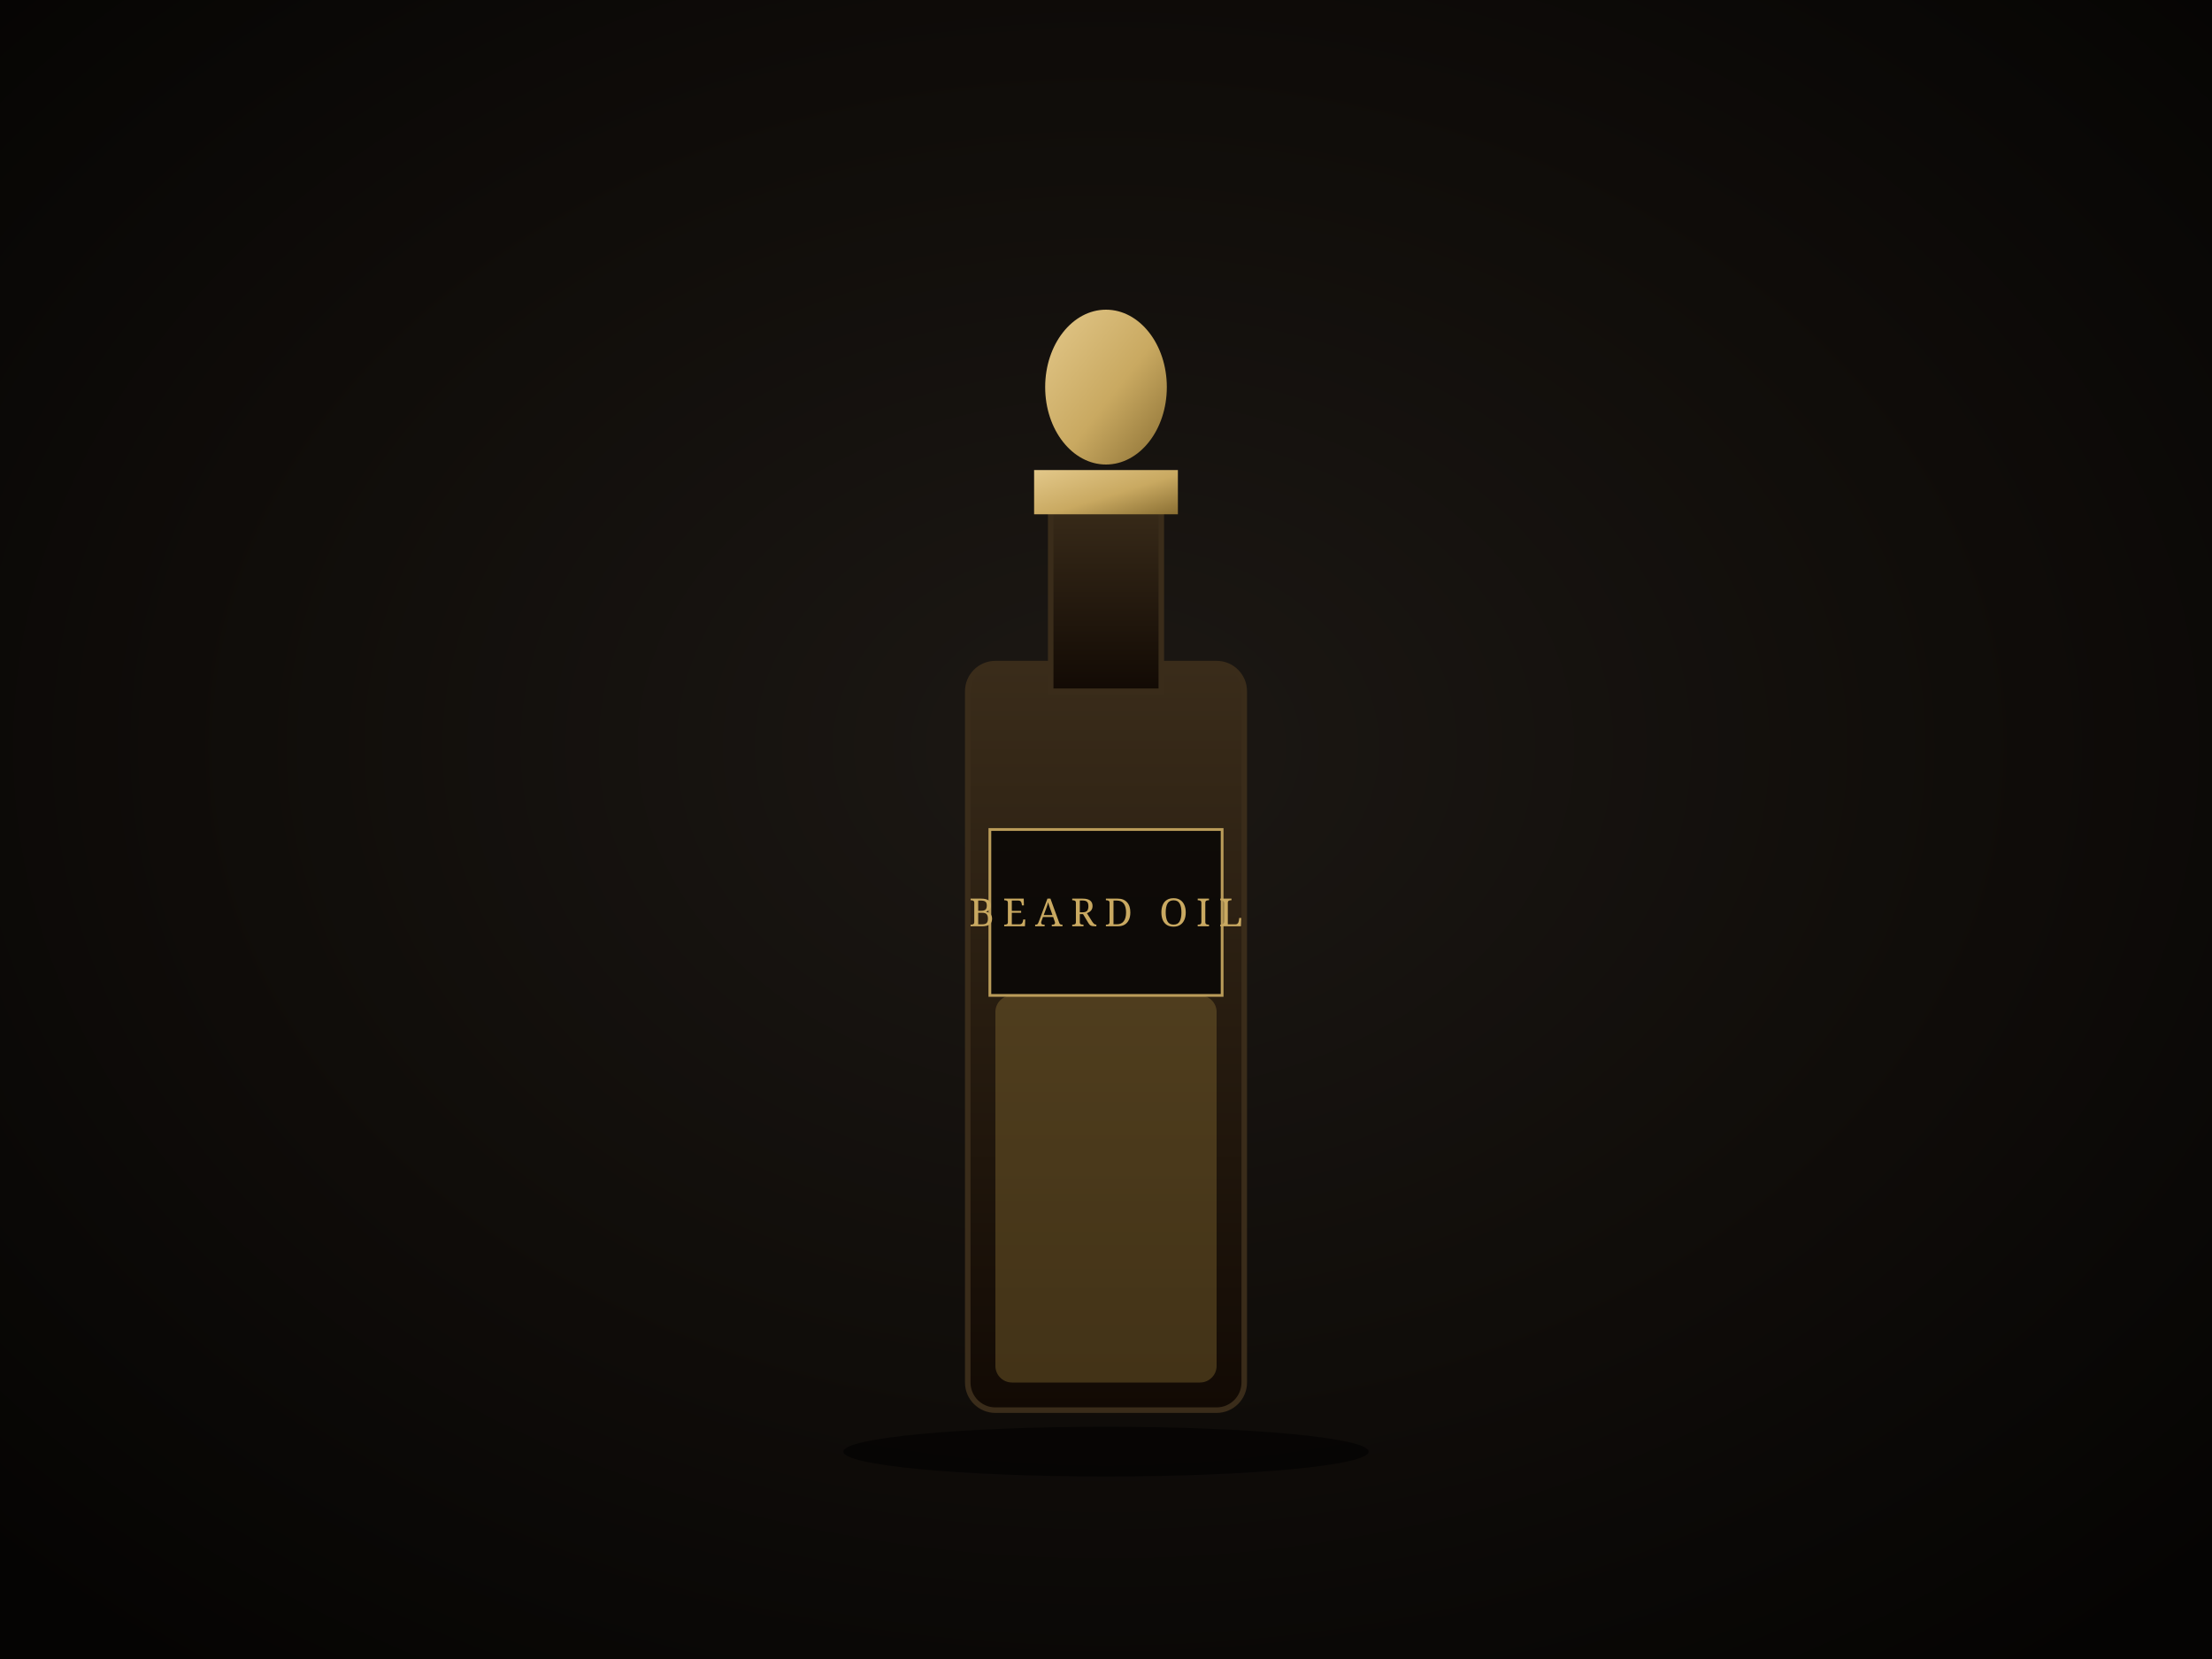
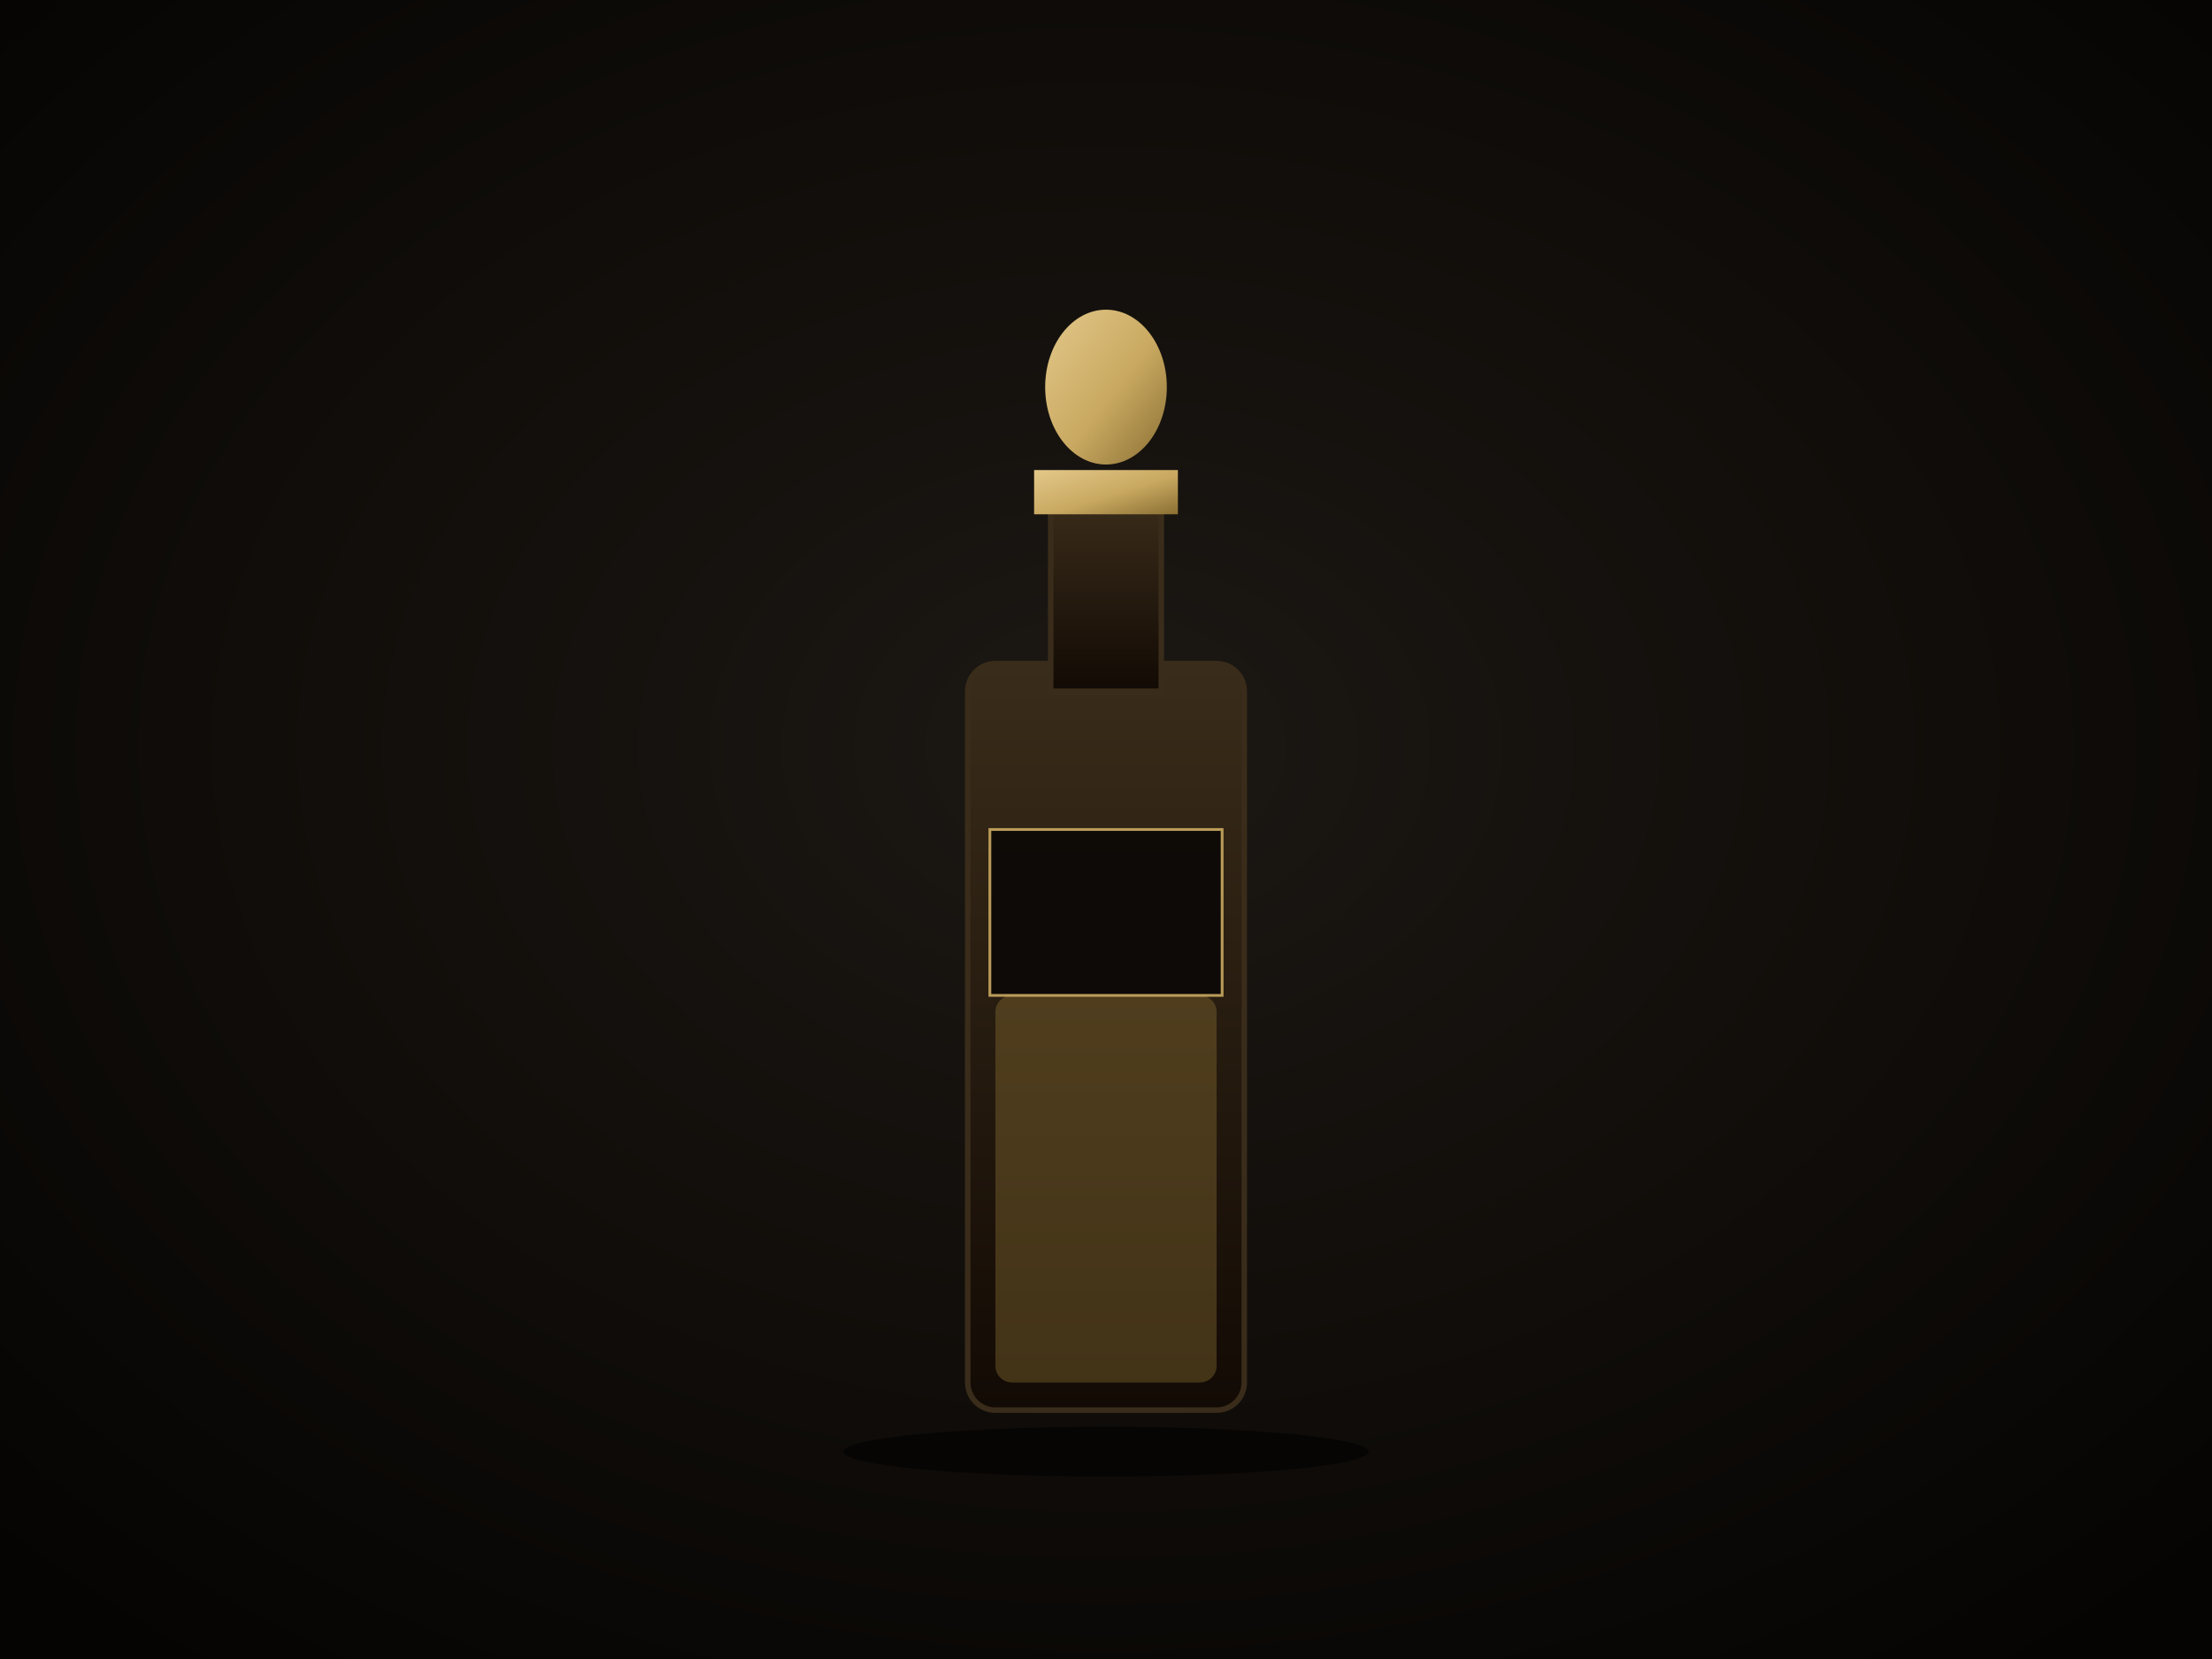
<svg xmlns="http://www.w3.org/2000/svg" viewBox="0 0 800 600" width="800" height="600">
  <defs>
    <radialGradient id="bg" cx="50%" cy="45%" r="70%">
      <stop offset="0%" stop-color="#1c1814" />
      <stop offset="60%" stop-color="#0f0c09" />
      <stop offset="100%" stop-color="#050403" />
    </radialGradient>
    <linearGradient id="gold" x1="0" y1="0" x2="1" y2="1">
      <stop offset="0%" stop-color="#e3c88a" />
      <stop offset="55%" stop-color="#c9a961" />
      <stop offset="100%" stop-color="#8a6f33" />
    </linearGradient>
    <linearGradient id="amber" x1="0" y1="0" x2="0" y2="1">
      <stop offset="0%" stop-color="#3a2c1a" />
      <stop offset="100%" stop-color="#120a04" />
    </linearGradient>
  </defs>
  <rect width="800" height="600" fill="url(#bg)" />
  <ellipse cx="400" cy="525" rx="95" ry="9" fill="#000" opacity="0.55" />
  <rect x="350" y="240" width="100" height="270" rx="10" fill="url(#amber)" stroke="#3a2c1a" stroke-width="2" />
  <rect x="380" y="180" width="40" height="70" fill="url(#amber)" stroke="#3a2c1a" stroke-width="2" />
  <rect x="374" y="170" width="52" height="16" fill="url(#gold)" />
  <ellipse cx="400" cy="140" rx="22" ry="28" fill="url(#gold)" />
  <rect x="360" y="360" width="80" height="140" rx="6" fill="#8a6f33" opacity="0.4" />
  <rect x="358" y="300" width="84" height="60" fill="#0a0806" stroke="#c9a961" stroke-width="1" opacity="0.9" />
-   <text x="400" y="335" text-anchor="middle" font-family="Georgia, serif" font-size="14" fill="#c9a961" letter-spacing="3">BEARD OIL</text>
</svg>
